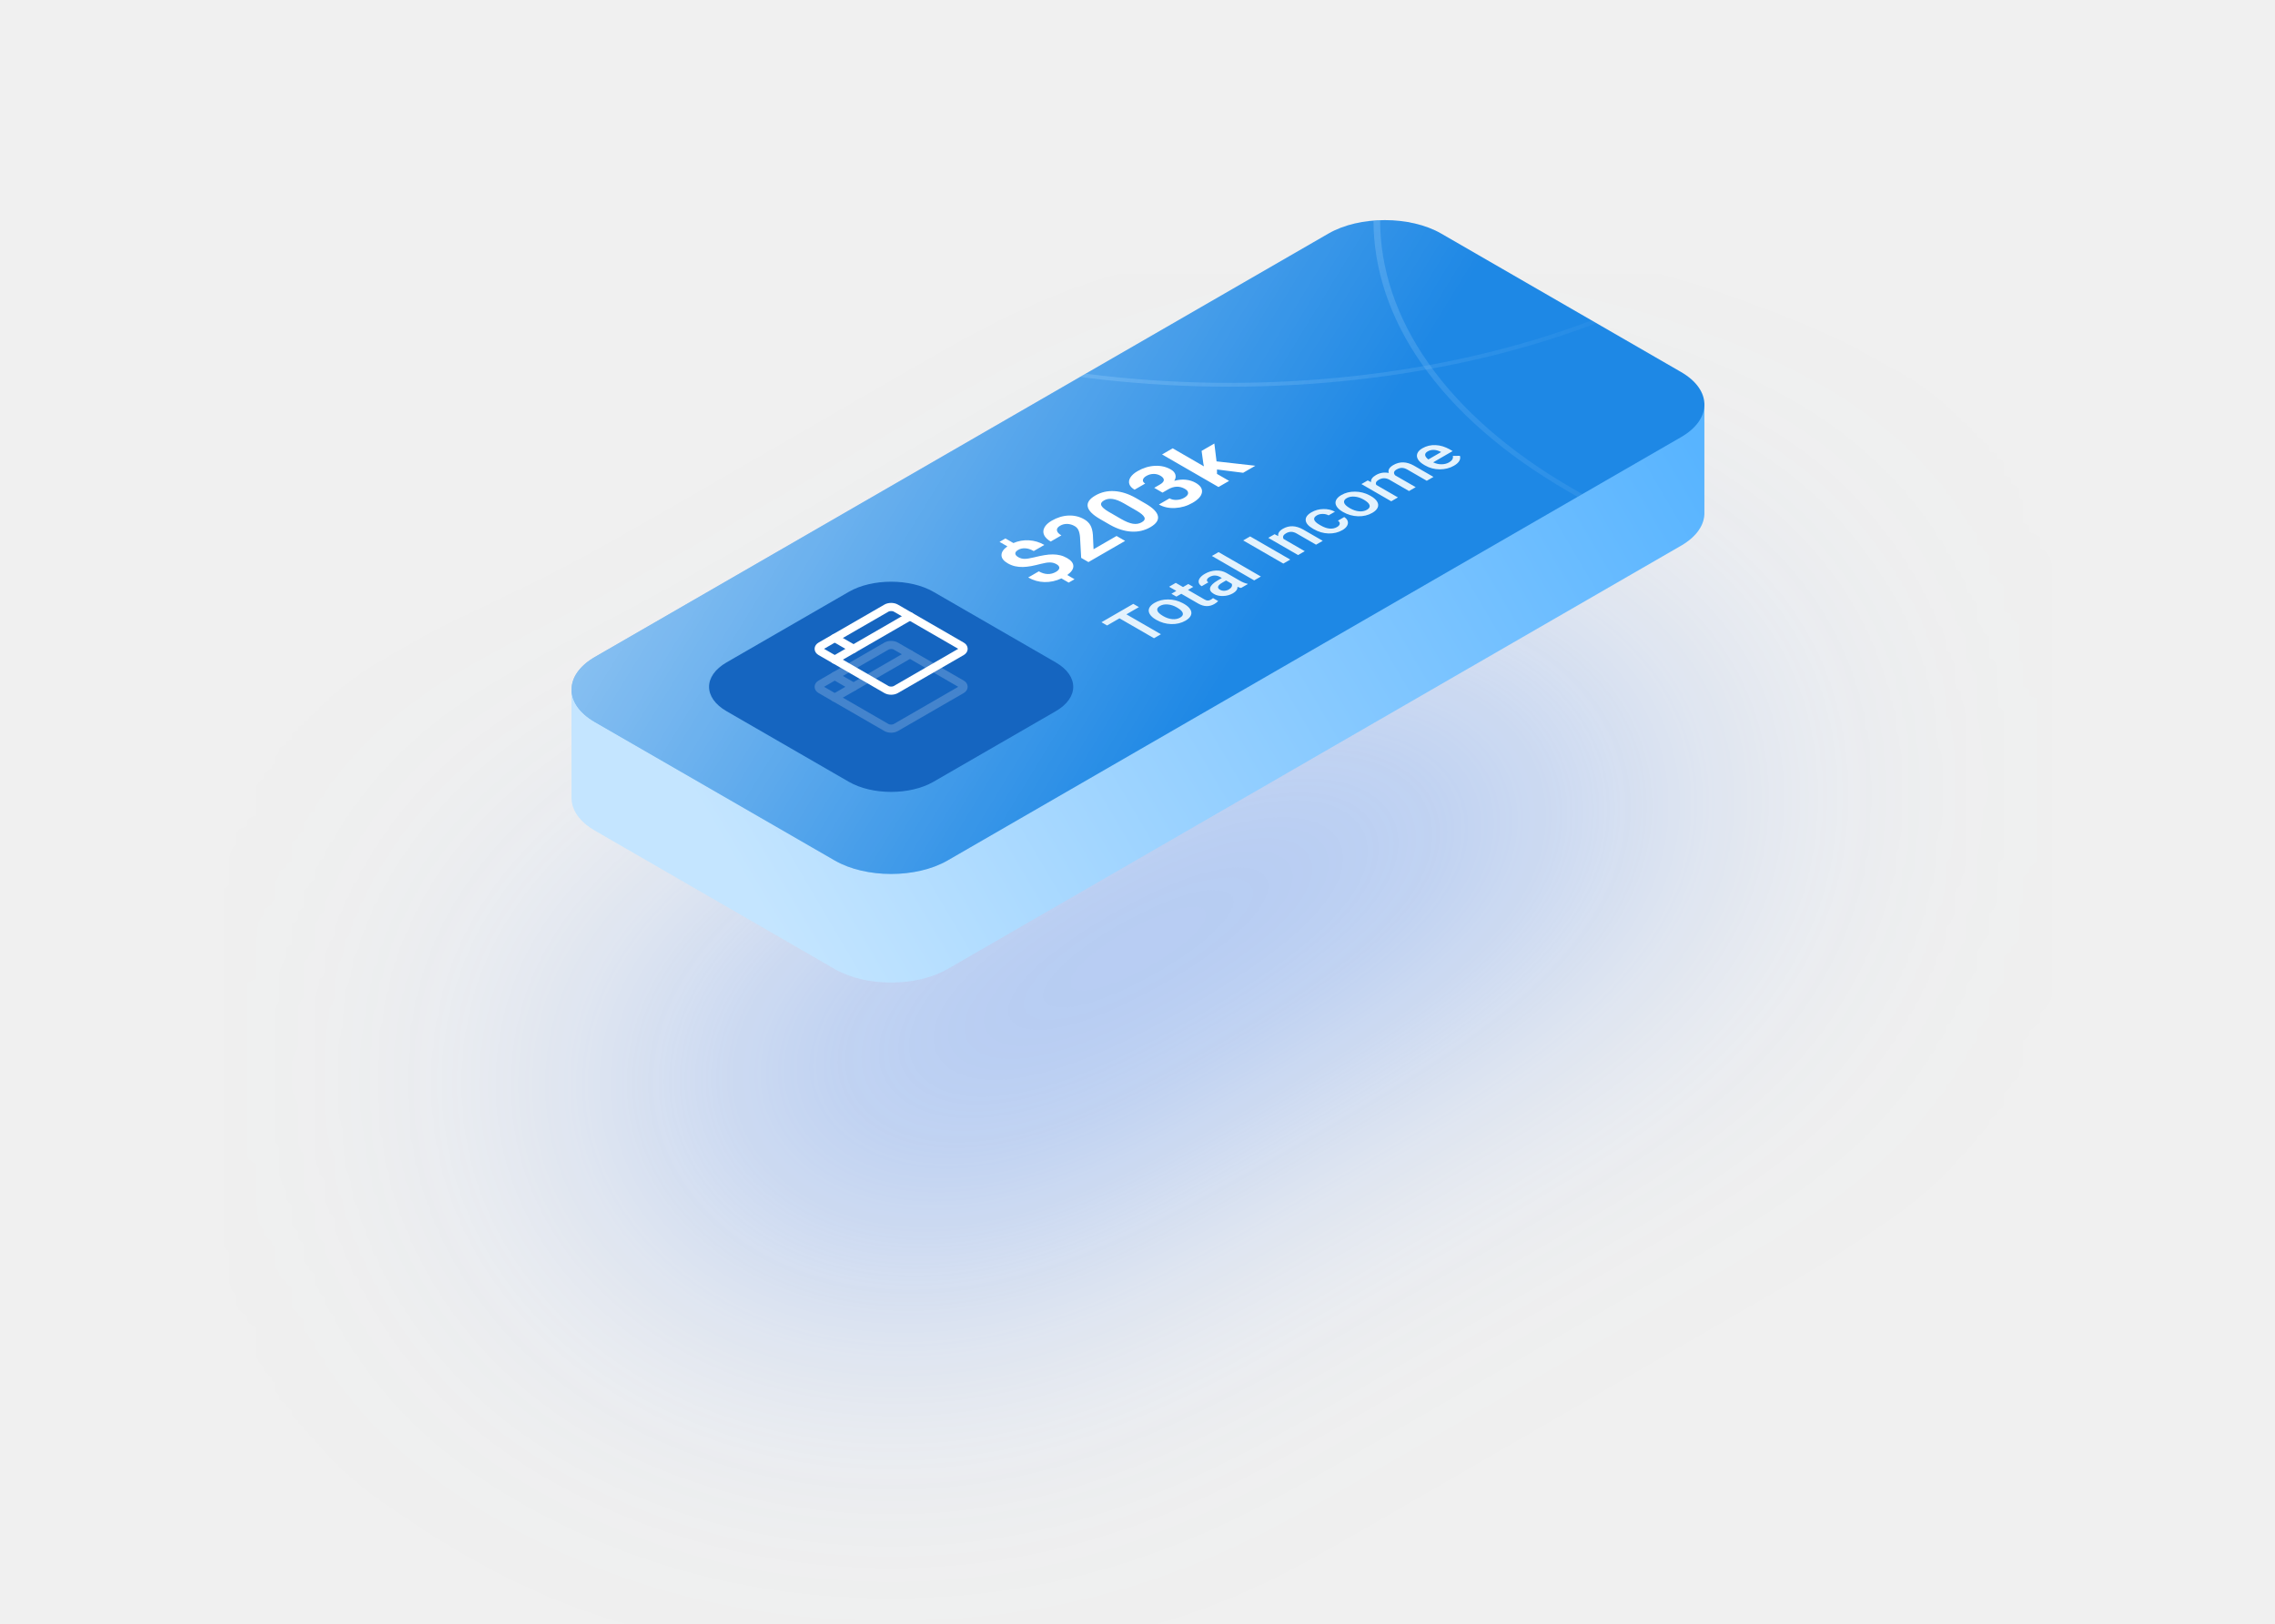
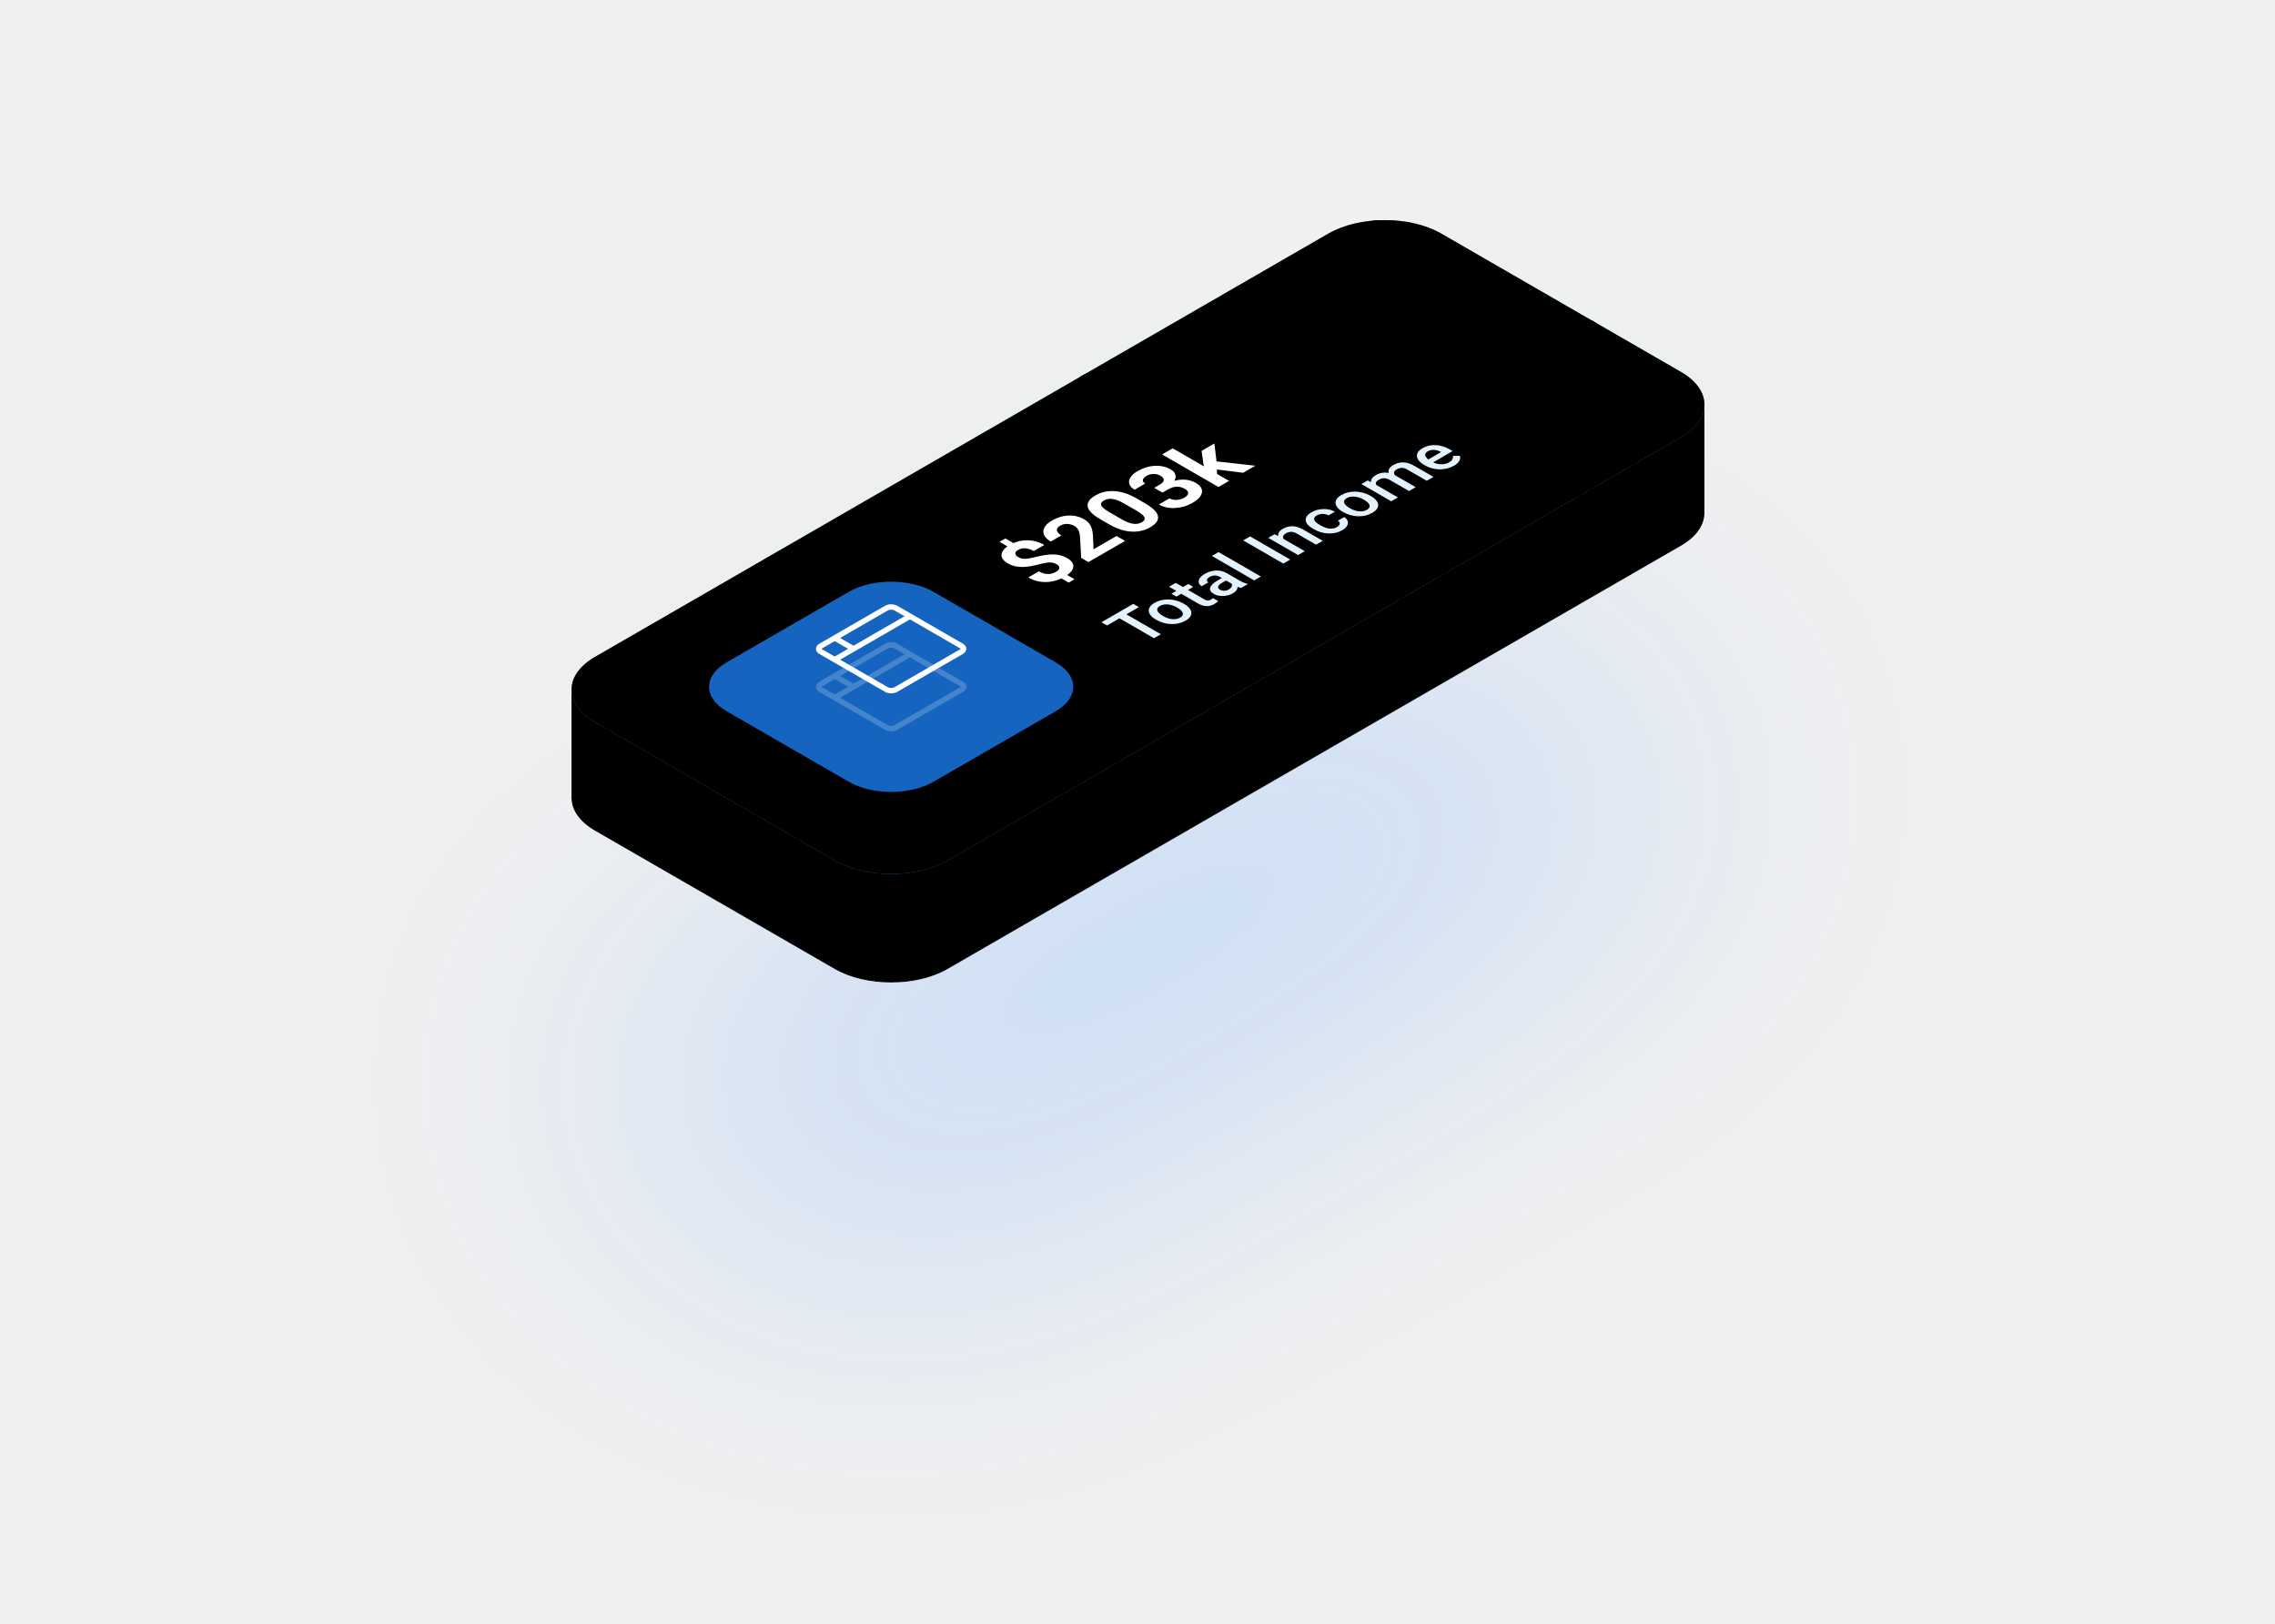
<svg xmlns="http://www.w3.org/2000/svg" width="419" height="299" viewBox="0 0 419 299" fill="none">
  <g filter="url(#filter0_d)">
    <path d="M105.252 127.05L105.252 147.178L105.27 147.162C105.332 149.286 106.766 151.399 109.573 153.019L153.735 178.514C159.475 181.828 168.78 181.828 174.52 178.514L309.607 100.527C312.575 98.814 314.008 96.55 313.907 94.306V74.241L298.507 82.12L265.446 63.033C259.706 59.719 250.4 59.719 244.661 63.033L116.816 136.839L105.252 127.05Z" fill="url(#paint0_linear)" />
  </g>
  <rect width="179.983" height="74.993" rx="12" transform="matrix(0.866041 -0.499972 0.866041 0.499972 99.1806 127.02)" fill="#1E88E5" />
-   <rect width="179.983" height="74.993" rx="12" transform="matrix(0.866041 -0.499972 0.866041 0.499972 99.1806 127.02)" fill="url(#paint1_linear)" fill-opacity="0.5" />
+   <rect width="179.983" height="74.993" rx="12" transform="matrix(0.866041 -0.499972 0.866041 0.499972 99.1806 127.02)" fill="url(#paint1_linear)" fillOpacity="0.5" />
  <mask id="mask0" mask-type="alpha" maskUnits="userSpaceOnUse" x="105" y="40" width="209" height="121">
    <rect width="179.983" height="74.993" rx="12" transform="matrix(0.866041 -0.499972 0.866041 0.499972 99.1806 127.02)" fill="#1E88E5" />
    <rect width="179.983" height="74.993" rx="12" transform="matrix(0.866041 -0.499972 0.866041 0.499972 99.1806 127.02)" fill="url(#paint2_linear)" />
  </mask>
  <g mask="url(#mask0)">
    <rect x="0.866" width="209.98" height="209.98" rx="99.5" transform="matrix(0.866041 -0.499972 0.866041 0.499972 43.8753 -4.52748)" stroke="url(#paint3_linear)" />
    <rect x="0.866" width="209.98" height="209.98" rx="99.5" transform="matrix(0.866041 -0.499972 0.866041 0.499972 202.346 40.9657)" stroke="url(#paint4_linear)" />
  </g>
  <path d="M209.76 111.838L207.457 113.168L213.81 116.836L212.536 117.571L206.183 113.903L203.899 115.222L202.864 114.624L208.725 111.241L209.76 111.838ZM212.886 114.141C212.348 113.83 211.971 113.489 211.755 113.118C211.535 112.745 211.503 112.381 211.658 112.026C211.81 111.668 212.137 111.345 212.638 111.056C213.378 110.628 214.217 110.419 215.154 110.429C216.095 110.437 216.978 110.658 217.803 111.091L218.098 111.255C218.639 111.568 219.018 111.907 219.234 112.275C219.454 112.64 219.486 113.002 219.331 113.361C219.179 113.719 218.849 114.044 218.341 114.337C217.567 114.784 216.689 114.994 215.708 114.967C214.727 114.936 213.806 114.672 212.947 114.176L212.886 114.141ZM214.226 113.49C214.791 113.817 215.351 114.005 215.905 114.056C216.457 114.105 216.941 114.009 217.357 113.769C217.773 113.528 217.934 113.248 217.839 112.928C217.748 112.606 217.389 112.264 216.763 111.903C216.208 111.582 215.648 111.398 215.083 111.349C214.522 111.298 214.036 111.391 213.627 111.627C213.224 111.86 213.065 112.137 213.15 112.459C213.231 112.779 213.59 113.123 214.226 113.49ZM216.55 107.374L217.885 108.144L218.854 107.584L219.767 108.112L218.798 108.671L221.863 110.441C222.073 110.562 222.265 110.626 222.441 110.634C222.617 110.638 222.812 110.578 223.025 110.455C223.167 110.373 223.294 110.281 223.406 110.177L224.36 110.728C224.157 110.935 223.925 111.114 223.664 111.264C222.717 111.811 221.721 111.782 220.675 111.179L217.565 109.383L216.662 109.905L215.748 109.377L216.651 108.856L215.317 108.085L216.55 107.374ZM228.571 108.314C228.412 108.285 228.194 108.213 227.917 108.1C227.934 108.563 227.658 108.958 227.09 109.287C226.538 109.605 225.931 109.774 225.268 109.793C224.605 109.813 224.042 109.689 223.578 109.421C222.993 109.083 222.761 108.7 222.883 108.27C223.005 107.836 223.47 107.386 224.278 106.919L225.034 106.483L224.674 106.275C224.39 106.111 224.084 106.026 223.756 106.02C223.424 106.012 223.096 106.102 222.771 106.29C222.49 106.452 222.331 106.626 222.294 106.811C222.254 106.995 222.342 107.149 222.558 107.274L221.325 107.986C221.024 107.812 220.843 107.592 220.782 107.327C220.718 107.059 220.782 106.784 220.975 106.501C221.171 106.215 221.481 105.951 221.904 105.707C222.546 105.336 223.221 105.133 223.928 105.1C224.632 105.065 225.281 105.214 225.877 105.546L228.353 106.975C228.847 107.26 229.311 107.448 229.744 107.538L229.83 107.587L228.571 108.314ZM226.328 108.583C226.572 108.443 226.741 108.277 226.836 108.085C226.934 107.892 226.937 107.707 226.846 107.529L225.811 106.931L225.146 107.315C224.689 107.579 224.426 107.823 224.354 108.047C224.283 108.272 224.393 108.468 224.684 108.636C224.921 108.773 225.188 108.837 225.486 108.83C225.784 108.818 226.065 108.736 226.328 108.583ZM232.225 106.205L230.992 106.917L223.197 102.417L224.431 101.705L232.225 106.205ZM237.634 103.082L236.356 103.82L228.967 99.555L230.246 98.816L237.634 103.082ZM234.747 98.409L235.417 98.755C235.332 98.237 235.62 97.788 236.279 97.407C237.423 96.747 238.659 96.789 239.989 97.533L243.617 99.628L242.384 100.34L238.827 98.286C238.478 98.085 238.145 97.981 237.827 97.973C237.509 97.961 237.179 98.054 236.838 98.251C236.34 98.538 236.195 98.882 236.401 99.282L240.309 101.538L239.075 102.25L233.585 99.08L234.747 98.409ZM246.251 97.088C246.559 96.91 246.724 96.711 246.748 96.49C246.772 96.27 246.658 96.079 246.408 95.919L247.57 95.248C247.898 95.453 248.111 95.699 248.21 95.987C248.304 96.272 248.267 96.563 248.098 96.859C247.929 97.156 247.646 97.419 247.25 97.647C246.483 98.091 245.625 98.299 244.678 98.272C243.73 98.244 242.819 97.978 241.943 97.472L241.816 97.398C240.98 96.916 240.535 96.401 240.481 95.855C240.424 95.306 240.781 94.809 241.552 94.364C242.205 93.987 242.927 93.79 243.719 93.775C244.51 93.755 245.226 93.918 245.865 94.264L244.703 94.935C244.375 94.761 244.008 94.674 243.602 94.674C243.199 94.672 242.842 94.761 242.531 94.941C242.132 95.171 241.97 95.433 242.044 95.726C242.115 96.017 242.443 96.333 243.028 96.675L243.226 96.789C243.822 97.133 244.373 97.328 244.881 97.375C245.388 97.418 245.845 97.322 246.251 97.088ZM247.291 94.279C246.753 93.968 246.376 93.627 246.159 93.256C245.94 92.883 245.907 92.519 246.063 92.163C246.215 91.806 246.542 91.483 247.042 91.194C247.783 90.766 248.622 90.557 249.559 90.567C250.5 90.575 251.383 90.795 252.208 91.229L252.503 91.393C253.044 91.706 253.423 92.045 253.639 92.412C253.859 92.778 253.891 93.14 253.736 93.499C253.583 93.857 253.254 94.182 252.746 94.475C251.971 94.922 251.094 95.132 250.112 95.105C249.131 95.073 248.211 94.81 247.352 94.314L247.291 94.279ZM248.631 93.628C249.196 93.954 249.756 94.143 250.31 94.194C250.862 94.242 251.346 94.147 251.762 93.906C252.178 93.666 252.338 93.386 252.244 93.066C252.152 92.743 251.794 92.402 251.168 92.04C250.613 91.72 250.053 91.535 249.488 91.487C248.927 91.436 248.441 91.529 248.032 91.765C247.629 91.997 247.47 92.275 247.555 92.597C247.636 92.917 247.995 93.261 248.631 93.628ZM251.904 88.504L252.513 88.815C252.448 88.333 252.751 87.898 253.421 87.511C254.155 87.088 254.938 86.96 255.77 87.128C255.608 86.573 255.889 86.087 256.613 85.669C257.218 85.319 257.836 85.156 258.465 85.179C259.098 85.201 259.744 85.398 260.403 85.771L264.011 87.854L262.778 88.566L259.206 86.504C258.857 86.302 258.526 86.199 258.211 86.193C257.897 86.187 257.563 86.286 257.212 86.489C256.931 86.651 256.777 86.828 256.75 87.019C256.723 87.207 256.796 87.391 256.968 87.573L260.738 89.744L259.505 90.456L255.892 88.37C255.229 88.006 254.576 88.01 253.934 88.381C253.44 88.667 253.291 88.985 253.487 89.336L257.465 91.633L256.232 92.345L250.742 89.175L251.904 88.504ZM267.797 85.786C267.015 86.237 266.136 86.462 265.158 86.46C264.181 86.454 263.282 86.215 262.464 85.742L262.311 85.654C261.763 85.338 261.379 84.995 261.16 84.626C260.94 84.253 260.901 83.887 261.043 83.527C261.185 83.168 261.491 82.852 261.961 82.581C262.709 82.149 263.524 81.954 264.407 81.995C265.294 82.034 266.173 82.306 267.046 82.809L267.543 83.097L263.956 85.168C264.446 85.408 264.955 85.528 265.483 85.528C266.014 85.526 266.481 85.409 266.884 85.177C267.448 84.85 267.68 84.453 267.579 83.984L268.878 83.967C268.986 84.283 268.947 84.6 268.761 84.919C268.575 85.233 268.254 85.522 267.797 85.786ZM262.946 83.155C262.607 83.35 262.452 83.577 262.479 83.835C262.509 84.091 262.707 84.357 263.073 84.635L265.422 83.278L265.331 83.225C264.891 83.003 264.47 82.887 264.067 82.877C263.661 82.865 263.287 82.958 262.946 83.155Z" fill="#E3F2FD" />
  <path d="M194.593 103.941C194.223 103.728 193.826 103.618 193.402 103.613C192.978 103.603 192.428 103.686 191.751 103.863C191.075 104.04 190.468 104.18 189.931 104.281C189.39 104.38 188.874 104.436 188.382 104.449C187.89 104.457 187.412 104.41 186.948 104.309C186.488 104.204 186.036 104.025 185.594 103.769C184.832 103.329 184.451 102.828 184.451 102.266C184.451 101.703 184.814 101.165 185.54 100.652L184.092 99.817L185.175 99.192L186.643 100.039C187.554 99.643 188.513 99.475 189.519 99.535C190.52 99.593 191.46 99.875 192.34 100.383L190.385 101.512C189.843 101.199 189.327 101.031 188.835 101.008C188.344 100.979 187.911 101.073 187.536 101.289C187.166 101.503 186.986 101.729 186.995 101.969C186.999 102.206 187.187 102.431 187.557 102.645C187.899 102.842 188.274 102.944 188.68 102.949C189.086 102.954 189.665 102.865 190.419 102.68C191.176 102.492 191.826 102.354 192.367 102.266C192.904 102.175 193.414 102.13 193.896 102.133C194.374 102.133 194.832 102.186 195.27 102.293C195.703 102.397 196.124 102.568 196.535 102.805C197.302 103.247 197.685 103.745 197.685 104.297C197.685 104.849 197.309 105.392 196.555 105.926L197.902 106.703L196.826 107.324L195.486 106.551C194.462 107.027 193.418 107.252 192.354 107.226C191.289 107.195 190.294 106.913 189.37 106.379L191.325 105.25C191.862 105.56 192.401 105.725 192.942 105.746C193.484 105.762 193.993 105.631 194.471 105.355C194.868 105.126 195.078 104.885 195.101 104.633C195.119 104.378 194.949 104.147 194.593 103.941ZM207.218 99.645L200.466 103.543L199.126 102.77L198.917 98.969C198.876 98.44 198.781 98.013 198.632 97.688C198.488 97.36 198.256 97.103 197.935 96.918C197.498 96.666 197.045 96.532 196.576 96.516C196.102 96.498 195.66 96.607 195.249 96.844C194.807 97.099 194.611 97.39 194.661 97.715C194.71 98.035 194.983 98.339 195.479 98.625L193.517 99.758C192.917 99.412 192.511 99.013 192.299 98.563C192.092 98.11 192.11 97.651 192.354 97.188C192.593 96.722 193.044 96.297 193.707 95.914C194.722 95.329 195.752 95.015 196.799 94.973C197.85 94.929 198.82 95.163 199.708 95.676C200.195 95.957 200.565 96.317 200.818 96.754C201.07 97.192 201.226 97.781 201.285 98.524L201.406 101.18L205.642 98.735L207.218 99.645ZM210.98 92.77C212.342 93.556 213.102 94.321 213.26 95.063C213.418 95.805 212.954 96.49 211.867 97.118C210.793 97.737 209.618 98.007 208.342 97.926C207.065 97.845 205.759 97.427 204.424 96.672L202.611 95.625C201.235 94.831 200.475 94.064 200.331 93.325C200.191 92.583 200.658 91.902 201.731 91.282C202.805 90.662 203.98 90.393 205.256 90.473C206.528 90.552 207.832 90.968 209.167 91.723L210.98 92.77ZM207.036 92.751C206.219 92.279 205.513 92.002 204.918 91.919C204.323 91.83 203.788 91.922 203.314 92.196C202.854 92.462 202.692 92.761 202.827 93.094C202.963 93.422 203.4 93.808 204.14 94.251L206.535 95.633C207.338 96.097 208.044 96.379 208.653 96.481C209.262 96.577 209.807 96.486 210.29 96.207C210.768 95.931 210.926 95.624 210.764 95.286C210.601 94.947 210.139 94.552 209.377 94.102L207.036 92.751ZM212.577 89.864L213.619 89.263C214.115 88.976 214.359 88.692 214.35 88.411C214.341 88.13 214.131 87.871 213.72 87.634C213.324 87.404 212.895 87.295 212.435 87.305C211.979 87.313 211.544 87.437 211.129 87.677C210.755 87.893 210.545 88.134 210.5 88.399C210.45 88.662 210.59 88.889 210.919 89.079L208.964 90.208C208.45 89.911 208.127 89.566 207.996 89.173C207.866 88.774 207.933 88.365 208.199 87.946C208.47 87.524 208.905 87.14 209.505 86.794C210.547 86.192 211.614 85.865 212.706 85.813C213.793 85.759 214.774 85.984 215.649 86.489C216.1 86.75 216.377 87.069 216.481 87.446C216.585 87.824 216.515 88.2 216.271 88.575C217.024 88.369 217.735 88.303 218.402 88.376C219.075 88.446 219.681 88.638 220.223 88.95C221.098 89.455 221.479 90.045 221.366 90.719C221.258 91.391 220.678 92.031 219.627 92.637C218.644 93.205 217.579 93.52 216.434 93.582C215.292 93.642 214.296 93.426 213.443 92.934L215.398 91.805C215.768 92.019 216.208 92.114 216.718 92.09C217.232 92.064 217.692 91.934 218.098 91.7C218.563 91.432 218.804 91.152 218.822 90.86C218.84 90.563 218.646 90.298 218.24 90.063C217.257 89.496 216.224 89.524 215.141 90.149L214.106 90.747L212.577 89.864ZM224.14 86.485V87.298L226.373 88.587L224.417 89.716L214.025 83.716L215.98 82.587L221.738 85.911L221.63 85.411L221.305 83.06L223.653 81.704L224.059 84.993L231.204 85.798L228.957 87.095L224.14 86.485Z" fill="white" />
  <rect width="43.996" height="43.996" rx="9" transform="matrix(0.866041 -0.499972 0.866041 0.499972 126.025 126.52)" fill="#1565C0" />
  <g opacity="0.2" clipPath="url(#clip0)">
-     <path d="M163.262 119.021L151.138 126.02C150.66 126.296 150.66 126.743 151.138 127.02L163.262 134.019C163.74 134.295 164.515 134.295 164.993 134.019L177.117 127.02C177.595 126.743 177.595 126.296 177.117 126.02L164.993 119.021C164.515 118.745 163.74 118.745 163.262 119.021Z" stroke="white" stroke-width="1.5" stroke-linecap="round" stroke-linejoin="round" />
-     <path d="M153.736 128.519L167.591 120.521" stroke="white" stroke-width="1.5" stroke-linecap="round" stroke-linejoin="round" />
-     <path d="M153.736 124.52L157.2 126.52" stroke="white" stroke-width="1.5" stroke-linecap="round" stroke-linejoin="round" />
+     <path d="M163.262 119.021L151.138 126.02C150.66 126.296 150.66 126.743 151.138 127.02L163.262 134.019C163.74 134.295 164.515 134.295 164.993 134.019L177.117 127.02C177.595 126.743 177.595 126.296 177.117 126.02L164.993 119.021C164.515 118.745 163.74 118.745 163.262 119.021Z" stroke="white" strokeWidth="1.5" strokeLinecap="round" strokeLinejoin="round" />
+     <path d="M153.736 128.519L167.591 120.521" stroke="white" strokeWidth="1.5" strokeLinecap="round" strokeLinejoin="round" />
+     <path d="M153.736 124.52L157.2 126.52" stroke="white" strokeWidth="1.5" strokeLinecap="round" strokeLinejoin="round" />
  </g>
  <g clipPath="url(#clip1)">
-     <path d="M163.262 112.024L151.138 119.023C150.66 119.299 150.66 119.747 151.138 120.023L163.262 127.022C163.74 127.298 164.515 127.298 164.993 127.022L177.117 120.023C177.595 119.747 177.595 119.299 177.117 119.023L164.993 112.024C164.515 111.748 163.74 111.748 163.262 112.024Z" stroke="white" stroke-width="1.5" stroke-linecap="round" stroke-linejoin="round" />
-     <path d="M153.736 121.523L167.591 113.524" stroke="white" stroke-width="1.5" stroke-linecap="round" stroke-linejoin="round" />
-     <path d="M153.736 117.523L157.2 119.523" stroke="white" stroke-width="1.5" stroke-linecap="round" stroke-linejoin="round" />
+     <path d="M163.262 112.024L151.138 119.023C150.66 119.299 150.66 119.747 151.138 120.023L163.262 127.022C163.74 127.298 164.515 127.298 164.993 127.022L177.117 120.023C177.595 119.747 177.595 119.299 177.117 119.023L164.993 112.024C164.515 111.748 163.74 111.748 163.262 112.024Z" stroke="white" strokeWidth="1.5" strokeLinecap="round" strokeLinejoin="round" />
+     <path d="M153.736 121.523L167.591 113.524" stroke="white" strokeWidth="1.5" strokeLinecap="round" strokeLinejoin="round" />
+     <path d="M153.736 117.523L157.2 119.523" stroke="white" strokeWidth="1.5" strokeLinecap="round" strokeLinejoin="round" />
  </g>
  <defs>
-     <filter id="filter0_d" x="41.252" y="50.548" width="336.66" height="248.452" filterUnits="userSpaceOnUse" color-interpolation-filters="sRGB">
+     <filter id="filter0_d" x="41.252" y="50.548" width="336.66" height="248.452" filterUnits="userSpaceOnUse" colorInterpolationFilters="sRGB">
      <feFlood flood-opacity="0" result="BackgroundImageFix" />
      <feColorMatrix in="SourceAlpha" type="matrix" values="0 0 0 0 0 0 0 0 0 0 0 0 0 0 0 0 0 0 127 0" />
      <feOffset dy="54" />
      <feGaussianBlur stdDeviation="32" />
      <feColorMatrix type="matrix" values="0 0 0 0 0.318 0 0 0 0 0.557 0 0 0 0 0.973 0 0 0 0.5 0" />
      <feBlend mode="normal" in2="BackgroundImageFix" result="effect1_dropShadow" />
      <feBlend mode="normal" in="SourceGraphic" in2="effect1_dropShadow" result="shape" />
    </filter>
    <linearGradient id="paint0_linear" x1="305.15" y1="69.809" x2="139.883" y2="167.103" gradientUnits="userSpaceOnUse">
-       <stop stop-color="#58B4FF" />
-       <stop offset="1" stop-color="#C4E5FF" />
+       <stop stopColor="#58B4FF" />
+       <stop offset="1" stopColor="#C4E5FF" />
    </linearGradient>
    <linearGradient id="paint1_linear" x1="7.353" y1="-7.353" x2="50.381" y2="82.783" gradientUnits="userSpaceOnUse">
-       <stop stop-color="white" />
-       <stop offset="1" stop-color="white" stop-opacity="0" />
+       <stop stopColor="white" />
+       <stop offset="1" stopColor="white" stopOpacity="0" />
    </linearGradient>
    <linearGradient id="paint2_linear" x1="8.973" y1="7.603" x2="55.914" y2="93.595" gradientUnits="userSpaceOnUse">
-       <stop stop-color="white" />
-       <stop offset="1" stop-color="white" stop-opacity="0" />
+       <stop stopColor="white" />
+       <stop offset="1" stopColor="white" stopOpacity="0" />
    </linearGradient>
    <linearGradient id="paint3_linear" x1="-65.994" y1="-2.80602e-06" x2="105.49" y2="210.98" gradientUnits="userSpaceOnUse">
-       <stop stop-color="#90CAF9" />
-       <stop offset="1" stop-color="#90CAF9" stop-opacity="0" />
+       <stop stopColor="#90CAF9" />
+       <stop offset="1" stopColor="#90CAF9" stopOpacity="0" />
    </linearGradient>
    <linearGradient id="paint4_linear" x1="199.981" y1="-175.983" x2="5.999" y2="159.485" gradientUnits="userSpaceOnUse">
-       <stop stop-color="#90CAF9" />
-       <stop offset="1" stop-color="#90CAF9" stop-opacity="0" />
+       <stop stopColor="#90CAF9" />
+       <stop offset="1" stopColor="#90CAF9" stopOpacity="0" />
    </linearGradient>
    <clipPath id="clip0">
      <rect width="23.998" height="23.998" fill="white" transform="matrix(0.866041 -0.499972 0.866041 0.499972 143.344 126.52)" />
    </clipPath>
    <clipPath id="clip1">
      <rect width="23.998" height="23.998" fill="white" transform="matrix(0.866041 -0.499972 0.866041 0.499972 143.344 119.523)" />
    </clipPath>
  </defs>
</svg>
